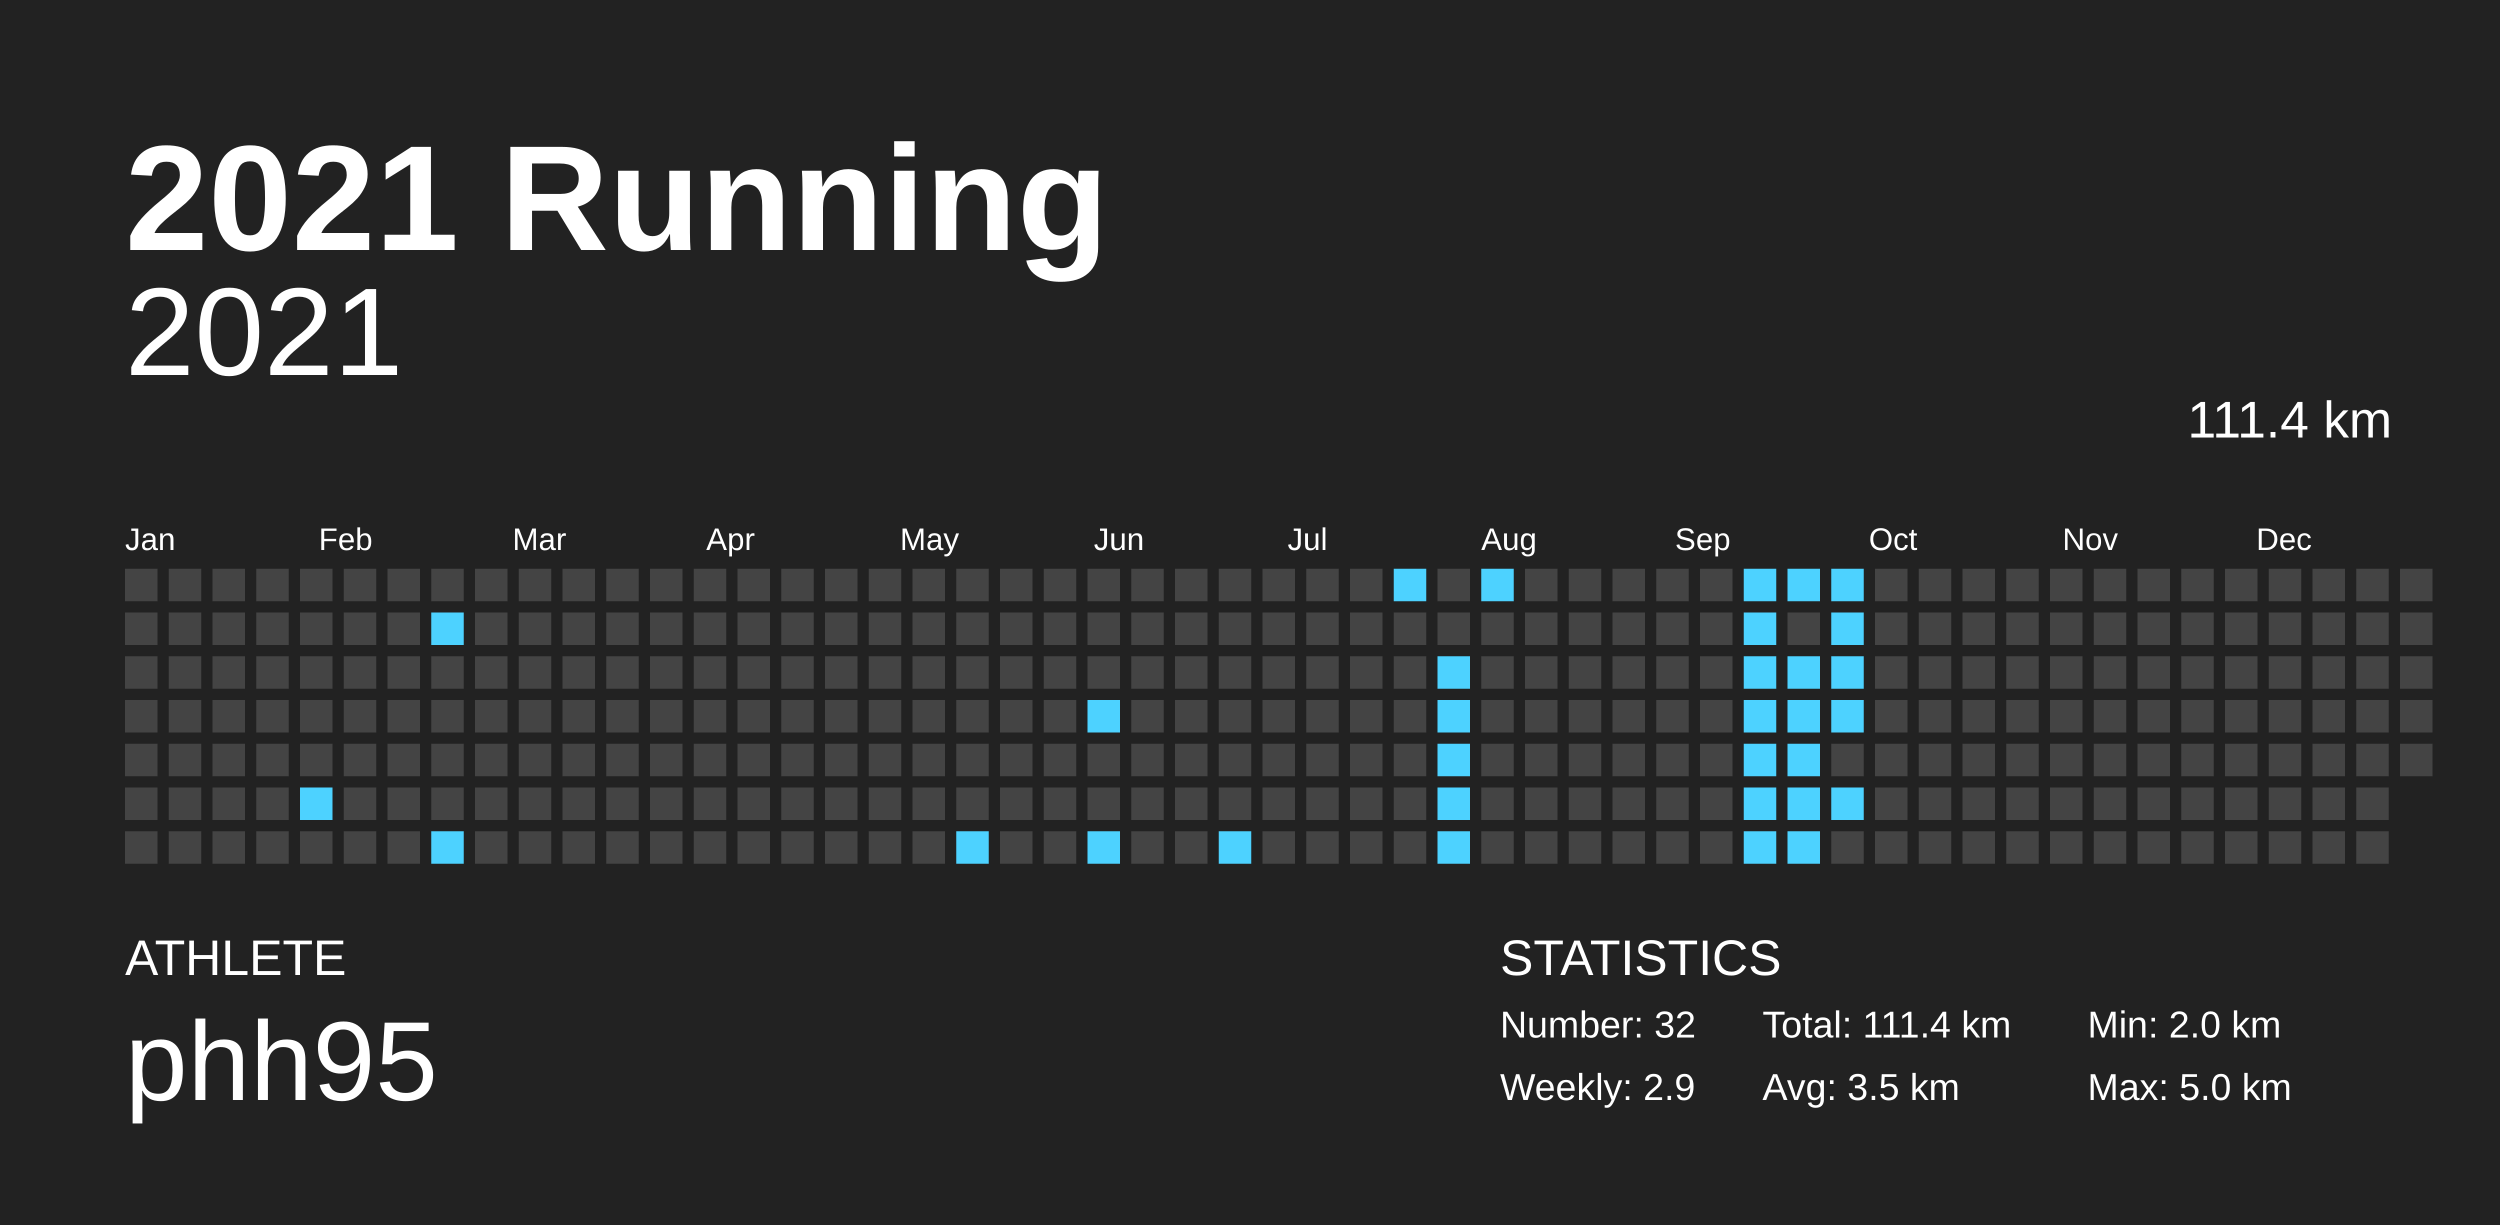
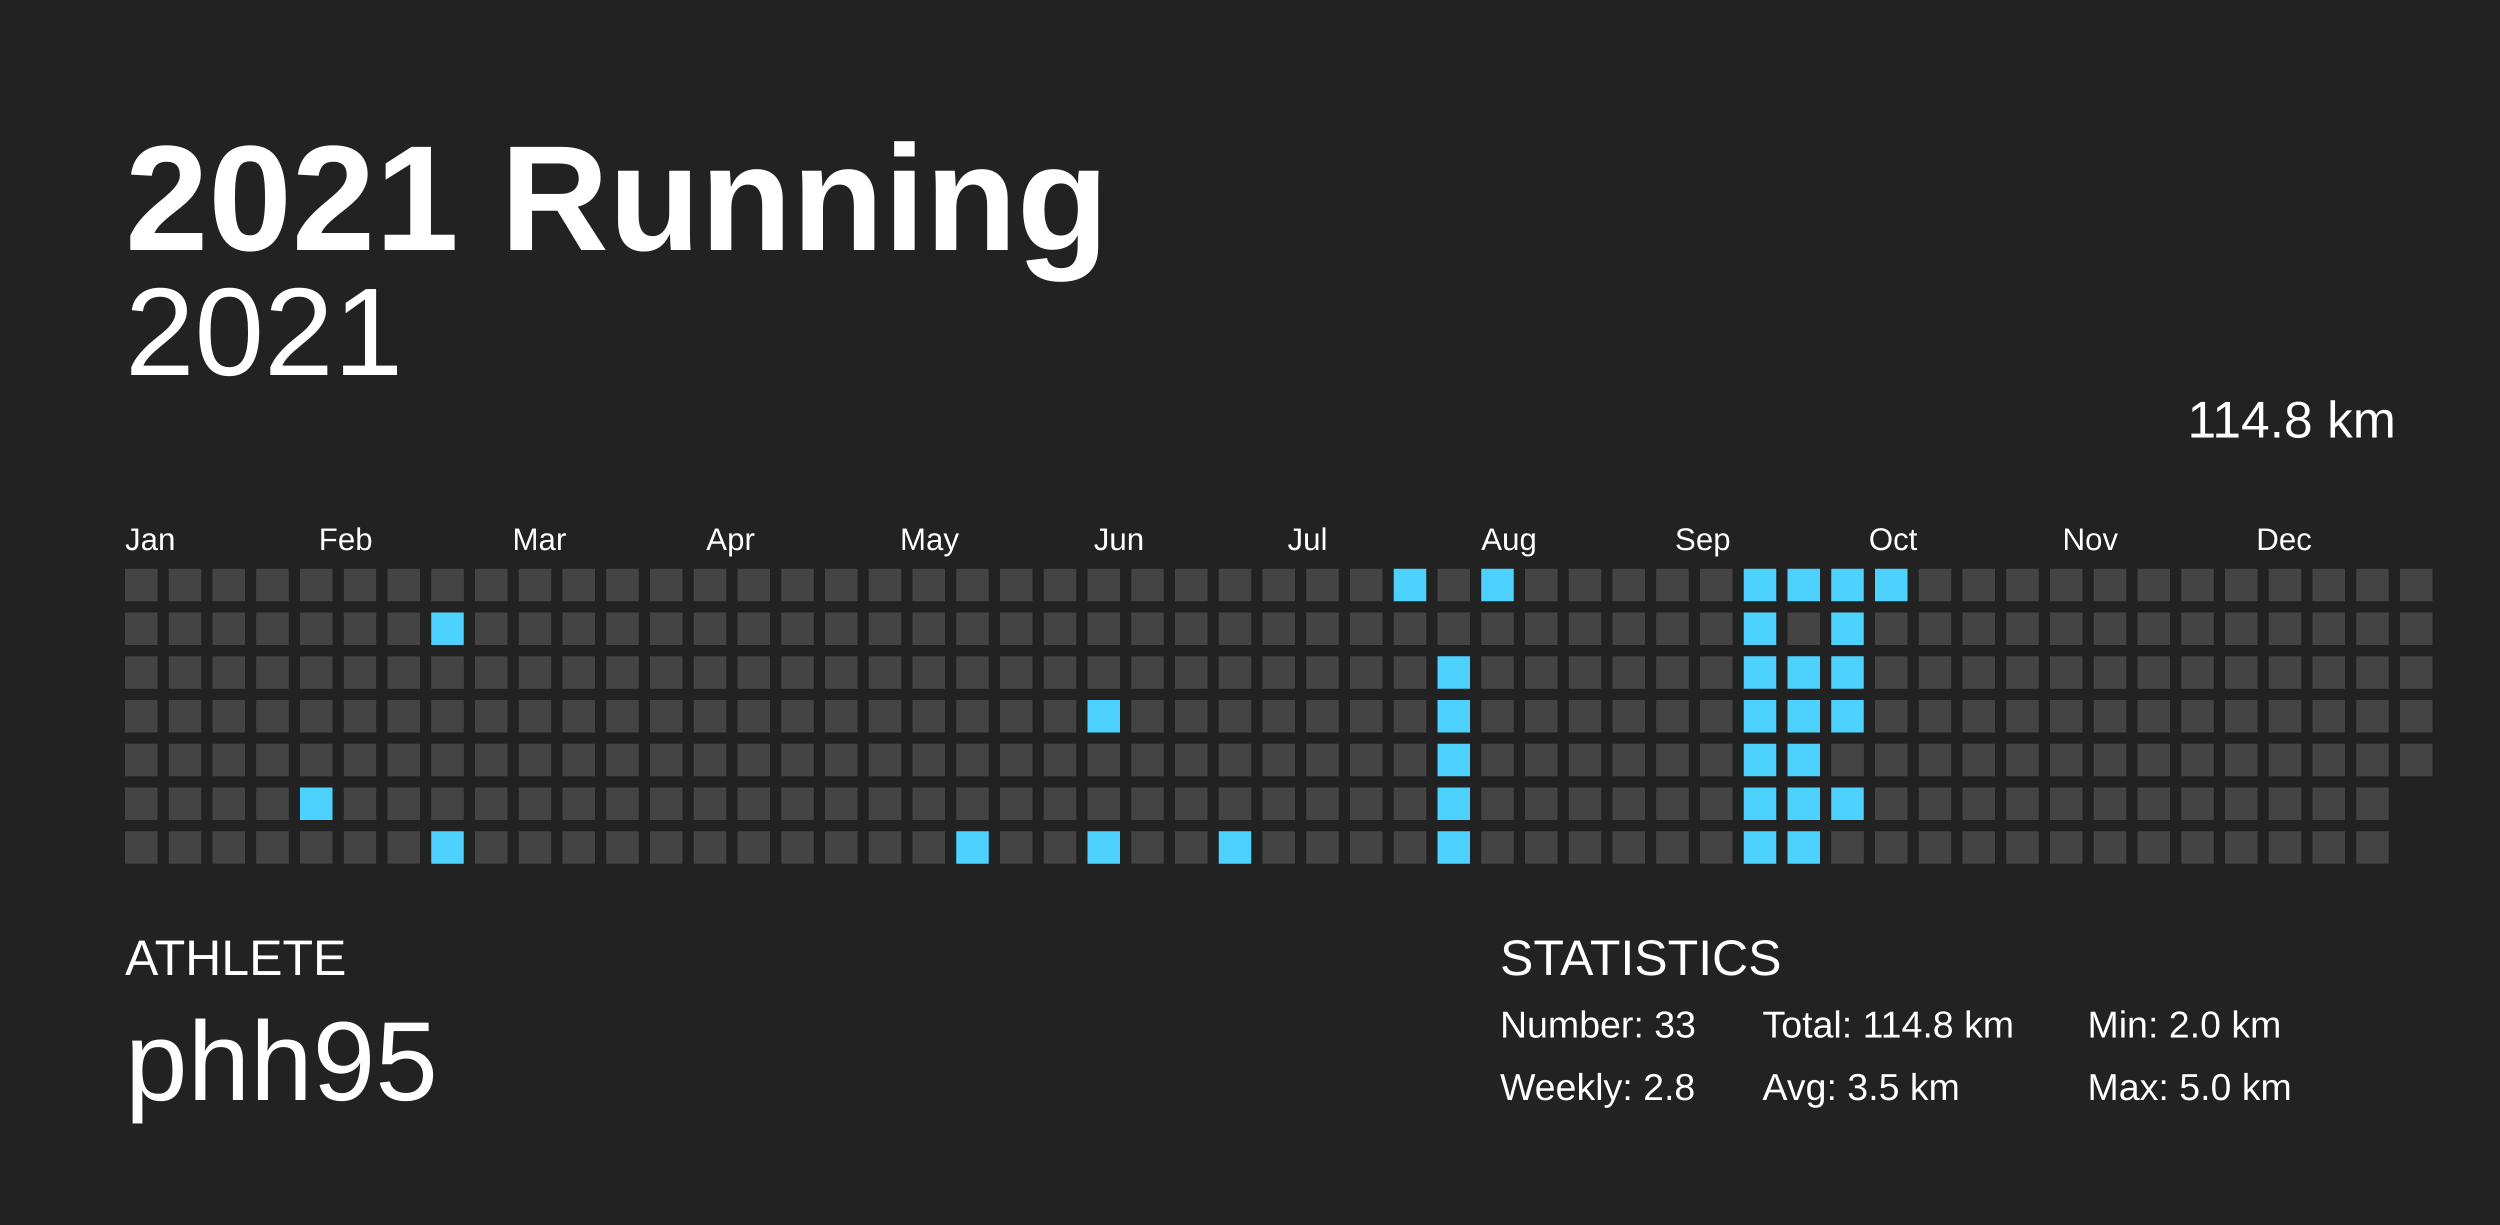
<svg xmlns="http://www.w3.org/2000/svg" baseProfile="full" height="98mm" version="1.1" viewBox="0,0,200,98" width="200mm">
  <defs />
  <rect fill="#222222" height="98" width="200" x="0" y="0" />
  <text fill="#FFFFFF" style="font-size:12px; font-family:Arial; font-weight:bold;" x="10" y="20">2021 Running</text>
  <text fill="#FFFFFF" style="font-size:4px; font-family:Arial" x="10" y="78">ATHLETE</text>
  <text fill="#FFFFFF" style="font-size:9px; font-family:Arial" x="10" y="88">phh95</text>
  <text fill="#FFFFFF" style="font-size:4px; font-family:Arial" x="120" y="78">STATISTICS</text>
-   <text fill="#FFFFFF" style="font-size:3px; font-family:Arial" x="120" y="83">Number: 32</text>
-   <text fill="#FFFFFF" style="font-size:3px; font-family:Arial" x="120" y="88">Weekly: 2.9</text>
-   <text fill="#FFFFFF" style="font-size:3px; font-family:Arial" x="141" y="83">Total: 111.4 km</text>
+   <text fill="#FFFFFF" style="font-size:3px; font-family:Arial" x="120" y="83">Number: 33</text>
+   <text fill="#FFFFFF" style="font-size:3px; font-family:Arial" x="120" y="88">Weekly: 2.8</text>
+   <text fill="#FFFFFF" style="font-size:3px; font-family:Arial" x="141" y="83">Total: 114.8 km</text>
  <text fill="#FFFFFF" style="font-size:3px; font-family:Arial" x="141" y="88">Avg: 3.5 km</text>
  <text fill="#FFFFFF" style="font-size:3px; font-family:Arial" x="167" y="83">Min: 2.0 km</text>
  <text fill="#FFFFFF" style="font-size:3px; font-family:Arial" x="167" y="88">Max: 5.0 km</text>
  <text alignment-baseline="hanging" fill="#FFFFFF" style="font-size:10.0px; font-family:Arial;" x="10" y="30">2021</text>
-   <text alignment-baseline="hanging" fill="#FFFFFF" style="font-size:4.125px; font-family:Arial;" x="175" y="35">111.4 km</text>
+   <text alignment-baseline="hanging" fill="#FFFFFF" style="font-size:4.125px; font-family:Arial;" x="175" y="35">114.8 km</text>
  <text fill="#FFFFFF" style="font-size:2.5px; font-family:Arial" x="10.0" y="44">Jan</text>
  <text fill="#FFFFFF" style="font-size:2.5px; font-family:Arial" x="25.5" y="44">Feb</text>
  <text fill="#FFFFFF" style="font-size:2.5px; font-family:Arial" x="41.0" y="44">Mar</text>
  <text fill="#FFFFFF" style="font-size:2.5px; font-family:Arial" x="56.5" y="44">Apr</text>
  <text fill="#FFFFFF" style="font-size:2.5px; font-family:Arial" x="72.0" y="44">May</text>
  <text fill="#FFFFFF" style="font-size:2.5px; font-family:Arial" x="87.5" y="44">Jun</text>
  <text fill="#FFFFFF" style="font-size:2.5px; font-family:Arial" x="103.0" y="44">Jul</text>
  <text fill="#FFFFFF" style="font-size:2.5px; font-family:Arial" x="118.5" y="44">Aug</text>
  <text fill="#FFFFFF" style="font-size:2.5px; font-family:Arial" x="134.0" y="44">Sep</text>
  <text fill="#FFFFFF" style="font-size:2.5px; font-family:Arial" x="149.5" y="44">Oct</text>
  <text fill="#FFFFFF" style="font-size:2.5px; font-family:Arial" x="165.0" y="44">Nov</text>
  <text fill="#FFFFFF" style="font-size:2.5px; font-family:Arial" x="180.5" y="44">Dec</text>
  <rect fill="#444444" height="2.6" width="2.6" x="10.0" y="45.5" />
  <rect fill="#444444" height="2.6" width="2.6" x="10.0" y="49.0" />
  <rect fill="#444444" height="2.6" width="2.6" x="10.0" y="52.5" />
  <rect fill="#444444" height="2.6" width="2.6" x="10.0" y="56.0" />
  <rect fill="#444444" height="2.6" width="2.6" x="10.0" y="59.5" />
  <rect fill="#444444" height="2.6" width="2.6" x="10.0" y="63.0" />
  <rect fill="#444444" height="2.6" width="2.6" x="10.0" y="66.5" />
  <rect fill="#444444" height="2.6" width="2.6" x="13.5" y="45.5" />
  <rect fill="#444444" height="2.6" width="2.6" x="13.5" y="49.0" />
  <rect fill="#444444" height="2.6" width="2.6" x="13.5" y="52.5" />
  <rect fill="#444444" height="2.6" width="2.6" x="13.5" y="56.0" />
  <rect fill="#444444" height="2.6" width="2.6" x="13.5" y="59.5" />
  <rect fill="#444444" height="2.6" width="2.6" x="13.5" y="63.0" />
  <rect fill="#444444" height="2.6" width="2.6" x="13.5" y="66.5" />
  <rect fill="#444444" height="2.6" width="2.6" x="17.0" y="45.5" />
  <rect fill="#444444" height="2.6" width="2.6" x="17.0" y="49.0" />
  <rect fill="#444444" height="2.6" width="2.6" x="17.0" y="52.5" />
  <rect fill="#444444" height="2.6" width="2.6" x="17.0" y="56.0" />
  <rect fill="#444444" height="2.6" width="2.6" x="17.0" y="59.5" />
  <rect fill="#444444" height="2.6" width="2.6" x="17.0" y="63.0" />
  <rect fill="#444444" height="2.6" width="2.6" x="17.0" y="66.5" />
  <rect fill="#444444" height="2.6" width="2.6" x="20.5" y="45.5" />
  <rect fill="#444444" height="2.6" width="2.6" x="20.5" y="49.0" />
  <rect fill="#444444" height="2.6" width="2.6" x="20.5" y="52.5" />
  <rect fill="#444444" height="2.6" width="2.6" x="20.5" y="56.0" />
  <rect fill="#444444" height="2.6" width="2.6" x="20.5" y="59.5" />
  <rect fill="#444444" height="2.6" width="2.6" x="20.5" y="63.0" />
  <rect fill="#444444" height="2.6" width="2.6" x="20.5" y="66.5" />
  <rect fill="#444444" height="2.6" width="2.6" x="24.0" y="45.5" />
  <rect fill="#444444" height="2.6" width="2.6" x="24.0" y="49.0" />
  <rect fill="#444444" height="2.6" width="2.6" x="24.0" y="52.5" />
  <rect fill="#444444" height="2.6" width="2.6" x="24.0" y="56.0" />
  <rect fill="#444444" height="2.6" width="2.6" x="24.0" y="59.5" />
  <rect fill="#4dd2ff" height="2.6" width="2.6" x="24.0" y="63.0" />
  <rect fill="#444444" height="2.6" width="2.6" x="24.0" y="66.5" />
  <rect fill="#444444" height="2.6" width="2.6" x="27.5" y="45.5" />
  <rect fill="#444444" height="2.6" width="2.6" x="27.5" y="49.0" />
  <rect fill="#444444" height="2.6" width="2.6" x="27.5" y="52.5" />
  <rect fill="#444444" height="2.6" width="2.6" x="27.5" y="56.0" />
  <rect fill="#444444" height="2.6" width="2.6" x="27.5" y="59.5" />
  <rect fill="#444444" height="2.6" width="2.6" x="27.5" y="63.0" />
  <rect fill="#444444" height="2.6" width="2.6" x="27.5" y="66.5" />
  <rect fill="#444444" height="2.6" width="2.6" x="31.0" y="45.5" />
  <rect fill="#444444" height="2.6" width="2.6" x="31.0" y="49.0" />
  <rect fill="#444444" height="2.6" width="2.6" x="31.0" y="52.5" />
  <rect fill="#444444" height="2.6" width="2.6" x="31.0" y="56.0" />
  <rect fill="#444444" height="2.6" width="2.6" x="31.0" y="59.5" />
  <rect fill="#444444" height="2.6" width="2.6" x="31.0" y="63.0" />
  <rect fill="#444444" height="2.6" width="2.6" x="31.0" y="66.5" />
  <rect fill="#444444" height="2.6" width="2.6" x="34.5" y="45.5" />
  <rect fill="#4dd2ff" height="2.6" width="2.6" x="34.5" y="49.0" />
  <rect fill="#444444" height="2.6" width="2.6" x="34.5" y="52.5" />
  <rect fill="#444444" height="2.6" width="2.6" x="34.5" y="56.0" />
  <rect fill="#444444" height="2.6" width="2.6" x="34.5" y="59.5" />
  <rect fill="#444444" height="2.6" width="2.6" x="34.5" y="63.0" />
  <rect fill="#4dd2ff" height="2.6" width="2.6" x="34.5" y="66.5" />
  <rect fill="#444444" height="2.6" width="2.6" x="38.0" y="45.5" />
  <rect fill="#444444" height="2.6" width="2.6" x="38.0" y="49.0" />
  <rect fill="#444444" height="2.6" width="2.6" x="38.0" y="52.5" />
  <rect fill="#444444" height="2.6" width="2.6" x="38.0" y="56.0" />
  <rect fill="#444444" height="2.6" width="2.6" x="38.0" y="59.5" />
  <rect fill="#444444" height="2.6" width="2.6" x="38.0" y="63.0" />
  <rect fill="#444444" height="2.6" width="2.6" x="38.0" y="66.5" />
  <rect fill="#444444" height="2.6" width="2.6" x="41.5" y="45.5" />
  <rect fill="#444444" height="2.6" width="2.6" x="41.5" y="49.0" />
  <rect fill="#444444" height="2.6" width="2.6" x="41.5" y="52.5" />
  <rect fill="#444444" height="2.6" width="2.6" x="41.5" y="56.0" />
  <rect fill="#444444" height="2.6" width="2.6" x="41.5" y="59.5" />
  <rect fill="#444444" height="2.6" width="2.6" x="41.5" y="63.0" />
  <rect fill="#444444" height="2.6" width="2.6" x="41.5" y="66.5" />
  <rect fill="#444444" height="2.6" width="2.6" x="45.0" y="45.5" />
  <rect fill="#444444" height="2.6" width="2.6" x="45.0" y="49.0" />
  <rect fill="#444444" height="2.6" width="2.6" x="45.0" y="52.5" />
  <rect fill="#444444" height="2.6" width="2.6" x="45.0" y="56.0" />
  <rect fill="#444444" height="2.6" width="2.6" x="45.0" y="59.5" />
  <rect fill="#444444" height="2.6" width="2.6" x="45.0" y="63.0" />
  <rect fill="#444444" height="2.6" width="2.6" x="45.0" y="66.5" />
  <rect fill="#444444" height="2.6" width="2.6" x="48.5" y="45.5" />
  <rect fill="#444444" height="2.6" width="2.6" x="48.5" y="49.0" />
  <rect fill="#444444" height="2.6" width="2.6" x="48.5" y="52.5" />
  <rect fill="#444444" height="2.6" width="2.6" x="48.5" y="56.0" />
  <rect fill="#444444" height="2.6" width="2.6" x="48.5" y="59.5" />
  <rect fill="#444444" height="2.6" width="2.6" x="48.5" y="63.0" />
  <rect fill="#444444" height="2.6" width="2.6" x="48.5" y="66.5" />
  <rect fill="#444444" height="2.6" width="2.6" x="52.0" y="45.5" />
  <rect fill="#444444" height="2.6" width="2.6" x="52.0" y="49.0" />
  <rect fill="#444444" height="2.6" width="2.6" x="52.0" y="52.5" />
  <rect fill="#444444" height="2.6" width="2.6" x="52.0" y="56.0" />
  <rect fill="#444444" height="2.6" width="2.6" x="52.0" y="59.5" />
  <rect fill="#444444" height="2.6" width="2.6" x="52.0" y="63.0" />
  <rect fill="#444444" height="2.6" width="2.6" x="52.0" y="66.5" />
  <rect fill="#444444" height="2.6" width="2.6" x="55.5" y="45.5" />
  <rect fill="#444444" height="2.6" width="2.6" x="55.5" y="49.0" />
  <rect fill="#444444" height="2.6" width="2.6" x="55.5" y="52.5" />
  <rect fill="#444444" height="2.6" width="2.6" x="55.5" y="56.0" />
  <rect fill="#444444" height="2.6" width="2.6" x="55.5" y="59.5" />
  <rect fill="#444444" height="2.6" width="2.6" x="55.5" y="63.0" />
  <rect fill="#444444" height="2.6" width="2.6" x="55.5" y="66.5" />
  <rect fill="#444444" height="2.6" width="2.6" x="59.0" y="45.5" />
  <rect fill="#444444" height="2.6" width="2.6" x="59.0" y="49.0" />
  <rect fill="#444444" height="2.6" width="2.6" x="59.0" y="52.5" />
  <rect fill="#444444" height="2.6" width="2.6" x="59.0" y="56.0" />
  <rect fill="#444444" height="2.6" width="2.6" x="59.0" y="59.5" />
  <rect fill="#444444" height="2.6" width="2.6" x="59.0" y="63.0" />
  <rect fill="#444444" height="2.6" width="2.6" x="59.0" y="66.5" />
  <rect fill="#444444" height="2.6" width="2.6" x="62.5" y="45.5" />
  <rect fill="#444444" height="2.6" width="2.6" x="62.5" y="49.0" />
  <rect fill="#444444" height="2.6" width="2.6" x="62.5" y="52.5" />
  <rect fill="#444444" height="2.6" width="2.6" x="62.5" y="56.0" />
  <rect fill="#444444" height="2.6" width="2.6" x="62.5" y="59.5" />
  <rect fill="#444444" height="2.6" width="2.6" x="62.5" y="63.0" />
  <rect fill="#444444" height="2.6" width="2.6" x="62.5" y="66.5" />
  <rect fill="#444444" height="2.6" width="2.6" x="66.0" y="45.5" />
  <rect fill="#444444" height="2.6" width="2.6" x="66.0" y="49.0" />
  <rect fill="#444444" height="2.6" width="2.6" x="66.0" y="52.5" />
  <rect fill="#444444" height="2.6" width="2.6" x="66.0" y="56.0" />
  <rect fill="#444444" height="2.6" width="2.6" x="66.0" y="59.5" />
  <rect fill="#444444" height="2.6" width="2.6" x="66.0" y="63.0" />
  <rect fill="#444444" height="2.6" width="2.6" x="66.0" y="66.5" />
  <rect fill="#444444" height="2.6" width="2.6" x="69.5" y="45.5" />
  <rect fill="#444444" height="2.6" width="2.6" x="69.5" y="49.0" />
  <rect fill="#444444" height="2.6" width="2.6" x="69.5" y="52.5" />
  <rect fill="#444444" height="2.6" width="2.6" x="69.5" y="56.0" />
  <rect fill="#444444" height="2.6" width="2.6" x="69.5" y="59.5" />
  <rect fill="#444444" height="2.6" width="2.6" x="69.5" y="63.0" />
  <rect fill="#444444" height="2.6" width="2.6" x="69.5" y="66.5" />
  <rect fill="#444444" height="2.6" width="2.6" x="73.0" y="45.5" />
  <rect fill="#444444" height="2.6" width="2.6" x="73.0" y="49.0" />
  <rect fill="#444444" height="2.6" width="2.6" x="73.0" y="52.5" />
  <rect fill="#444444" height="2.6" width="2.6" x="73.0" y="56.0" />
  <rect fill="#444444" height="2.6" width="2.6" x="73.0" y="59.5" />
  <rect fill="#444444" height="2.6" width="2.6" x="73.0" y="63.0" />
  <rect fill="#444444" height="2.6" width="2.6" x="73.0" y="66.5" />
  <rect fill="#444444" height="2.6" width="2.6" x="76.5" y="45.5" />
  <rect fill="#444444" height="2.6" width="2.6" x="76.5" y="49.0" />
  <rect fill="#444444" height="2.6" width="2.6" x="76.5" y="52.5" />
  <rect fill="#444444" height="2.6" width="2.6" x="76.5" y="56.0" />
  <rect fill="#444444" height="2.6" width="2.6" x="76.5" y="59.5" />
  <rect fill="#444444" height="2.6" width="2.6" x="76.5" y="63.0" />
  <rect fill="#4dd2ff" height="2.6" width="2.6" x="76.5" y="66.5" />
  <rect fill="#444444" height="2.6" width="2.6" x="80.0" y="45.5" />
  <rect fill="#444444" height="2.6" width="2.6" x="80.0" y="49.0" />
  <rect fill="#444444" height="2.6" width="2.6" x="80.0" y="52.5" />
  <rect fill="#444444" height="2.6" width="2.6" x="80.0" y="56.0" />
  <rect fill="#444444" height="2.6" width="2.6" x="80.0" y="59.5" />
  <rect fill="#444444" height="2.6" width="2.6" x="80.0" y="63.0" />
  <rect fill="#444444" height="2.6" width="2.6" x="80.0" y="66.5" />
  <rect fill="#444444" height="2.6" width="2.6" x="83.5" y="45.5" />
  <rect fill="#444444" height="2.6" width="2.6" x="83.5" y="49.0" />
  <rect fill="#444444" height="2.6" width="2.6" x="83.5" y="52.5" />
  <rect fill="#444444" height="2.6" width="2.6" x="83.5" y="56.0" />
  <rect fill="#444444" height="2.6" width="2.6" x="83.5" y="59.5" />
  <rect fill="#444444" height="2.6" width="2.6" x="83.5" y="63.0" />
  <rect fill="#444444" height="2.6" width="2.6" x="83.5" y="66.5" />
  <rect fill="#444444" height="2.6" width="2.6" x="87.0" y="45.5" />
  <rect fill="#444444" height="2.6" width="2.6" x="87.0" y="49.0" />
  <rect fill="#444444" height="2.6" width="2.6" x="87.0" y="52.5" />
  <rect fill="#4dd2ff" height="2.6" width="2.6" x="87.0" y="56.0" />
  <rect fill="#444444" height="2.6" width="2.6" x="87.0" y="59.5" />
  <rect fill="#444444" height="2.6" width="2.6" x="87.0" y="63.0" />
  <rect fill="#4dd2ff" height="2.6" width="2.6" x="87.0" y="66.5" />
  <rect fill="#444444" height="2.6" width="2.6" x="90.5" y="45.5" />
  <rect fill="#444444" height="2.6" width="2.6" x="90.5" y="49.0" />
  <rect fill="#444444" height="2.6" width="2.6" x="90.5" y="52.5" />
  <rect fill="#444444" height="2.6" width="2.6" x="90.5" y="56.0" />
  <rect fill="#444444" height="2.6" width="2.6" x="90.5" y="59.5" />
  <rect fill="#444444" height="2.6" width="2.6" x="90.5" y="63.0" />
  <rect fill="#444444" height="2.6" width="2.6" x="90.5" y="66.5" />
  <rect fill="#444444" height="2.6" width="2.6" x="94.0" y="45.5" />
  <rect fill="#444444" height="2.6" width="2.6" x="94.0" y="49.0" />
  <rect fill="#444444" height="2.6" width="2.6" x="94.0" y="52.5" />
  <rect fill="#444444" height="2.6" width="2.6" x="94.0" y="56.0" />
  <rect fill="#444444" height="2.6" width="2.6" x="94.0" y="59.5" />
  <rect fill="#444444" height="2.6" width="2.6" x="94.0" y="63.0" />
  <rect fill="#444444" height="2.6" width="2.6" x="94.0" y="66.5" />
  <rect fill="#444444" height="2.6" width="2.6" x="97.5" y="45.5" />
  <rect fill="#444444" height="2.6" width="2.6" x="97.5" y="49.0" />
  <rect fill="#444444" height="2.6" width="2.6" x="97.5" y="52.5" />
  <rect fill="#444444" height="2.6" width="2.6" x="97.5" y="56.0" />
  <rect fill="#444444" height="2.6" width="2.6" x="97.5" y="59.5" />
  <rect fill="#444444" height="2.6" width="2.6" x="97.5" y="63.0" />
  <rect fill="#4dd2ff" height="2.6" width="2.6" x="97.5" y="66.5" />
  <rect fill="#444444" height="2.6" width="2.6" x="101.0" y="45.5" />
  <rect fill="#444444" height="2.6" width="2.6" x="101.0" y="49.0" />
  <rect fill="#444444" height="2.6" width="2.6" x="101.0" y="52.5" />
  <rect fill="#444444" height="2.6" width="2.6" x="101.0" y="56.0" />
  <rect fill="#444444" height="2.6" width="2.6" x="101.0" y="59.5" />
  <rect fill="#444444" height="2.6" width="2.6" x="101.0" y="63.0" />
  <rect fill="#444444" height="2.6" width="2.6" x="101.0" y="66.5" />
  <rect fill="#444444" height="2.6" width="2.6" x="104.5" y="45.5" />
  <rect fill="#444444" height="2.6" width="2.6" x="104.5" y="49.0" />
  <rect fill="#444444" height="2.6" width="2.6" x="104.5" y="52.5" />
  <rect fill="#444444" height="2.6" width="2.6" x="104.5" y="56.0" />
  <rect fill="#444444" height="2.6" width="2.6" x="104.5" y="59.5" />
  <rect fill="#444444" height="2.6" width="2.6" x="104.5" y="63.0" />
  <rect fill="#444444" height="2.6" width="2.6" x="104.5" y="66.5" />
  <rect fill="#444444" height="2.6" width="2.6" x="108.0" y="45.5" />
  <rect fill="#444444" height="2.6" width="2.6" x="108.0" y="49.0" />
  <rect fill="#444444" height="2.6" width="2.6" x="108.0" y="52.5" />
  <rect fill="#444444" height="2.6" width="2.6" x="108.0" y="56.0" />
  <rect fill="#444444" height="2.6" width="2.6" x="108.0" y="59.5" />
  <rect fill="#444444" height="2.6" width="2.6" x="108.0" y="63.0" />
  <rect fill="#444444" height="2.6" width="2.6" x="108.0" y="66.5" />
  <rect fill="#4dd2ff" height="2.6" width="2.6" x="111.5" y="45.5" />
  <rect fill="#444444" height="2.6" width="2.6" x="111.5" y="49.0" />
  <rect fill="#444444" height="2.6" width="2.6" x="111.5" y="52.5" />
  <rect fill="#444444" height="2.6" width="2.6" x="111.5" y="56.0" />
  <rect fill="#444444" height="2.6" width="2.6" x="111.5" y="59.5" />
  <rect fill="#444444" height="2.6" width="2.6" x="111.5" y="63.0" />
  <rect fill="#444444" height="2.6" width="2.6" x="111.5" y="66.5" />
  <rect fill="#444444" height="2.6" width="2.6" x="115.0" y="45.5" />
  <rect fill="#444444" height="2.6" width="2.6" x="115.0" y="49.0" />
  <rect fill="#4dd2ff" height="2.6" width="2.6" x="115.0" y="52.5" />
  <rect fill="#4dd2ff" height="2.6" width="2.6" x="115.0" y="56.0" />
  <rect fill="#4dd2ff" height="2.6" width="2.6" x="115.0" y="59.5" />
  <rect fill="#4dd2ff" height="2.6" width="2.6" x="115.0" y="63.0" />
  <rect fill="#4dd2ff" height="2.6" width="2.6" x="115.0" y="66.5" />
  <rect fill="#4dd2ff" height="2.6" width="2.6" x="118.5" y="45.5" />
  <rect fill="#444444" height="2.6" width="2.6" x="118.5" y="49.0" />
  <rect fill="#444444" height="2.6" width="2.6" x="118.5" y="52.5" />
  <rect fill="#444444" height="2.6" width="2.6" x="118.5" y="56.0" />
  <rect fill="#444444" height="2.6" width="2.6" x="118.5" y="59.5" />
  <rect fill="#444444" height="2.6" width="2.6" x="118.5" y="63.0" />
  <rect fill="#444444" height="2.6" width="2.6" x="118.5" y="66.5" />
  <rect fill="#444444" height="2.6" width="2.6" x="122.0" y="45.5" />
  <rect fill="#444444" height="2.6" width="2.6" x="122.0" y="49.0" />
  <rect fill="#444444" height="2.6" width="2.6" x="122.0" y="52.5" />
  <rect fill="#444444" height="2.6" width="2.6" x="122.0" y="56.0" />
  <rect fill="#444444" height="2.6" width="2.6" x="122.0" y="59.5" />
  <rect fill="#444444" height="2.6" width="2.6" x="122.0" y="63.0" />
  <rect fill="#444444" height="2.6" width="2.6" x="122.0" y="66.5" />
  <rect fill="#444444" height="2.6" width="2.6" x="125.5" y="45.5" />
  <rect fill="#444444" height="2.6" width="2.6" x="125.5" y="49.0" />
  <rect fill="#444444" height="2.6" width="2.6" x="125.5" y="52.5" />
  <rect fill="#444444" height="2.6" width="2.6" x="125.5" y="56.0" />
  <rect fill="#444444" height="2.6" width="2.6" x="125.5" y="59.5" />
  <rect fill="#444444" height="2.6" width="2.6" x="125.5" y="63.0" />
  <rect fill="#444444" height="2.6" width="2.6" x="125.5" y="66.5" />
  <rect fill="#444444" height="2.6" width="2.6" x="129.0" y="45.5" />
  <rect fill="#444444" height="2.6" width="2.6" x="129.0" y="49.0" />
  <rect fill="#444444" height="2.6" width="2.6" x="129.0" y="52.5" />
  <rect fill="#444444" height="2.6" width="2.6" x="129.0" y="56.0" />
  <rect fill="#444444" height="2.6" width="2.6" x="129.0" y="59.5" />
  <rect fill="#444444" height="2.6" width="2.6" x="129.0" y="63.0" />
  <rect fill="#444444" height="2.6" width="2.6" x="129.0" y="66.5" />
  <rect fill="#444444" height="2.6" width="2.6" x="132.5" y="45.5" />
  <rect fill="#444444" height="2.6" width="2.6" x="132.5" y="49.0" />
  <rect fill="#444444" height="2.6" width="2.6" x="132.5" y="52.5" />
  <rect fill="#444444" height="2.6" width="2.6" x="132.5" y="56.0" />
  <rect fill="#444444" height="2.6" width="2.6" x="132.5" y="59.5" />
  <rect fill="#444444" height="2.6" width="2.6" x="132.5" y="63.0" />
  <rect fill="#444444" height="2.6" width="2.6" x="132.5" y="66.5" />
  <rect fill="#444444" height="2.6" width="2.6" x="136.0" y="45.5" />
  <rect fill="#444444" height="2.6" width="2.6" x="136.0" y="49.0" />
  <rect fill="#444444" height="2.6" width="2.6" x="136.0" y="52.5" />
  <rect fill="#444444" height="2.6" width="2.6" x="136.0" y="56.0" />
  <rect fill="#444444" height="2.6" width="2.6" x="136.0" y="59.5" />
  <rect fill="#444444" height="2.6" width="2.6" x="136.0" y="63.0" />
  <rect fill="#444444" height="2.6" width="2.6" x="136.0" y="66.5" />
  <rect fill="#4dd2ff" height="2.6" width="2.6" x="139.5" y="45.5" />
  <rect fill="#4dd2ff" height="2.6" width="2.6" x="139.5" y="49.0" />
  <rect fill="#4dd2ff" height="2.6" width="2.6" x="139.5" y="52.5" />
  <rect fill="#4dd2ff" height="2.6" width="2.6" x="139.5" y="56.0" />
  <rect fill="#4dd2ff" height="2.6" width="2.6" x="139.5" y="59.5" />
  <rect fill="#4dd2ff" height="2.6" width="2.6" x="139.5" y="63.0" />
  <rect fill="#4dd2ff" height="2.6" width="2.6" x="139.5" y="66.5" />
  <rect fill="#4dd2ff" height="2.6" width="2.6" x="143.0" y="45.5" />
  <rect fill="#444444" height="2.6" width="2.6" x="143.0" y="49.0" />
  <rect fill="#4dd2ff" height="2.6" width="2.6" x="143.0" y="52.5" />
  <rect fill="#4dd2ff" height="2.6" width="2.6" x="143.0" y="56.0" />
  <rect fill="#4dd2ff" height="2.6" width="2.6" x="143.0" y="59.5" />
  <rect fill="#4dd2ff" height="2.6" width="2.6" x="143.0" y="63.0" />
  <rect fill="#4dd2ff" height="2.6" width="2.6" x="143.0" y="66.5" />
  <rect fill="#4dd2ff" height="2.6" width="2.6" x="146.5" y="45.5" />
  <rect fill="#4dd2ff" height="2.6" width="2.6" x="146.5" y="49.0" />
  <rect fill="#4dd2ff" height="2.6" width="2.6" x="146.5" y="52.5" />
  <rect fill="#4dd2ff" height="2.6" width="2.6" x="146.5" y="56.0" />
  <rect fill="#444444" height="2.6" width="2.6" x="146.5" y="59.5" />
  <rect fill="#4dd2ff" height="2.6" width="2.6" x="146.5" y="63.0" />
  <rect fill="#444444" height="2.6" width="2.6" x="146.5" y="66.5" />
-   <rect fill="#444444" height="2.6" width="2.6" x="150.0" y="45.5" />
+   <rect fill="#4dd2ff" height="2.6" width="2.6" x="150.0" y="45.5" />
  <rect fill="#444444" height="2.6" width="2.6" x="150.0" y="49.0" />
  <rect fill="#444444" height="2.6" width="2.6" x="150.0" y="52.5" />
  <rect fill="#444444" height="2.6" width="2.6" x="150.0" y="56.0" />
  <rect fill="#444444" height="2.6" width="2.6" x="150.0" y="59.5" />
  <rect fill="#444444" height="2.6" width="2.6" x="150.0" y="63.0" />
  <rect fill="#444444" height="2.6" width="2.6" x="150.0" y="66.5" />
  <rect fill="#444444" height="2.6" width="2.6" x="153.5" y="45.5" />
  <rect fill="#444444" height="2.6" width="2.6" x="153.5" y="49.0" />
  <rect fill="#444444" height="2.6" width="2.6" x="153.5" y="52.5" />
  <rect fill="#444444" height="2.6" width="2.6" x="153.5" y="56.0" />
  <rect fill="#444444" height="2.6" width="2.6" x="153.5" y="59.5" />
  <rect fill="#444444" height="2.6" width="2.6" x="153.5" y="63.0" />
  <rect fill="#444444" height="2.6" width="2.6" x="153.5" y="66.5" />
  <rect fill="#444444" height="2.6" width="2.6" x="157.0" y="45.5" />
  <rect fill="#444444" height="2.6" width="2.6" x="157.0" y="49.0" />
  <rect fill="#444444" height="2.6" width="2.6" x="157.0" y="52.5" />
  <rect fill="#444444" height="2.6" width="2.6" x="157.0" y="56.0" />
  <rect fill="#444444" height="2.6" width="2.6" x="157.0" y="59.5" />
  <rect fill="#444444" height="2.6" width="2.6" x="157.0" y="63.0" />
  <rect fill="#444444" height="2.6" width="2.6" x="157.0" y="66.5" />
  <rect fill="#444444" height="2.6" width="2.6" x="160.5" y="45.5" />
  <rect fill="#444444" height="2.6" width="2.6" x="160.5" y="49.0" />
  <rect fill="#444444" height="2.6" width="2.6" x="160.5" y="52.5" />
  <rect fill="#444444" height="2.6" width="2.6" x="160.5" y="56.0" />
  <rect fill="#444444" height="2.6" width="2.6" x="160.5" y="59.5" />
  <rect fill="#444444" height="2.6" width="2.6" x="160.5" y="63.0" />
  <rect fill="#444444" height="2.6" width="2.6" x="160.5" y="66.5" />
  <rect fill="#444444" height="2.6" width="2.6" x="164.0" y="45.5" />
  <rect fill="#444444" height="2.6" width="2.6" x="164.0" y="49.0" />
  <rect fill="#444444" height="2.6" width="2.6" x="164.0" y="52.5" />
  <rect fill="#444444" height="2.6" width="2.6" x="164.0" y="56.0" />
  <rect fill="#444444" height="2.6" width="2.6" x="164.0" y="59.5" />
  <rect fill="#444444" height="2.6" width="2.6" x="164.0" y="63.0" />
  <rect fill="#444444" height="2.6" width="2.6" x="164.0" y="66.5" />
  <rect fill="#444444" height="2.6" width="2.6" x="167.5" y="45.5" />
  <rect fill="#444444" height="2.6" width="2.6" x="167.5" y="49.0" />
  <rect fill="#444444" height="2.6" width="2.6" x="167.5" y="52.5" />
  <rect fill="#444444" height="2.6" width="2.6" x="167.5" y="56.0" />
  <rect fill="#444444" height="2.6" width="2.6" x="167.5" y="59.5" />
  <rect fill="#444444" height="2.6" width="2.6" x="167.5" y="63.0" />
  <rect fill="#444444" height="2.6" width="2.6" x="167.5" y="66.5" />
  <rect fill="#444444" height="2.6" width="2.6" x="171.0" y="45.5" />
  <rect fill="#444444" height="2.6" width="2.6" x="171.0" y="49.0" />
  <rect fill="#444444" height="2.6" width="2.6" x="171.0" y="52.5" />
  <rect fill="#444444" height="2.6" width="2.6" x="171.0" y="56.0" />
  <rect fill="#444444" height="2.6" width="2.6" x="171.0" y="59.5" />
  <rect fill="#444444" height="2.6" width="2.6" x="171.0" y="63.0" />
  <rect fill="#444444" height="2.6" width="2.6" x="171.0" y="66.5" />
  <rect fill="#444444" height="2.6" width="2.6" x="174.5" y="45.5" />
  <rect fill="#444444" height="2.6" width="2.6" x="174.5" y="49.0" />
  <rect fill="#444444" height="2.6" width="2.6" x="174.5" y="52.5" />
  <rect fill="#444444" height="2.6" width="2.6" x="174.5" y="56.0" />
  <rect fill="#444444" height="2.6" width="2.6" x="174.5" y="59.5" />
  <rect fill="#444444" height="2.6" width="2.6" x="174.5" y="63.0" />
  <rect fill="#444444" height="2.6" width="2.6" x="174.5" y="66.5" />
  <rect fill="#444444" height="2.6" width="2.6" x="178.0" y="45.5" />
  <rect fill="#444444" height="2.6" width="2.6" x="178.0" y="49.0" />
  <rect fill="#444444" height="2.6" width="2.6" x="178.0" y="52.5" />
  <rect fill="#444444" height="2.6" width="2.6" x="178.0" y="56.0" />
  <rect fill="#444444" height="2.6" width="2.6" x="178.0" y="59.5" />
  <rect fill="#444444" height="2.6" width="2.6" x="178.0" y="63.0" />
  <rect fill="#444444" height="2.6" width="2.6" x="178.0" y="66.5" />
  <rect fill="#444444" height="2.6" width="2.6" x="181.5" y="45.5" />
  <rect fill="#444444" height="2.6" width="2.6" x="181.5" y="49.0" />
  <rect fill="#444444" height="2.6" width="2.6" x="181.5" y="52.5" />
  <rect fill="#444444" height="2.6" width="2.6" x="181.5" y="56.0" />
  <rect fill="#444444" height="2.6" width="2.6" x="181.5" y="59.5" />
  <rect fill="#444444" height="2.6" width="2.6" x="181.5" y="63.0" />
  <rect fill="#444444" height="2.6" width="2.6" x="181.5" y="66.5" />
  <rect fill="#444444" height="2.6" width="2.6" x="185.0" y="45.5" />
  <rect fill="#444444" height="2.6" width="2.6" x="185.0" y="49.0" />
  <rect fill="#444444" height="2.6" width="2.6" x="185.0" y="52.5" />
  <rect fill="#444444" height="2.6" width="2.6" x="185.0" y="56.0" />
  <rect fill="#444444" height="2.6" width="2.6" x="185.0" y="59.5" />
  <rect fill="#444444" height="2.6" width="2.6" x="185.0" y="63.0" />
  <rect fill="#444444" height="2.6" width="2.6" x="185.0" y="66.5" />
  <rect fill="#444444" height="2.6" width="2.6" x="188.5" y="45.5" />
  <rect fill="#444444" height="2.6" width="2.6" x="188.5" y="49.0" />
  <rect fill="#444444" height="2.6" width="2.6" x="188.5" y="52.5" />
  <rect fill="#444444" height="2.6" width="2.6" x="188.5" y="56.0" />
  <rect fill="#444444" height="2.6" width="2.6" x="188.5" y="59.5" />
  <rect fill="#444444" height="2.6" width="2.6" x="188.5" y="63.0" />
  <rect fill="#444444" height="2.6" width="2.6" x="188.5" y="66.5" />
  <rect fill="#444444" height="2.6" width="2.6" x="192.0" y="45.5" />
  <rect fill="#444444" height="2.6" width="2.6" x="192.0" y="49.0" />
  <rect fill="#444444" height="2.6" width="2.6" x="192.0" y="52.5" />
  <rect fill="#444444" height="2.6" width="2.6" x="192.0" y="56.0" />
  <rect fill="#444444" height="2.6" width="2.6" x="192.0" y="59.5" />
</svg>
